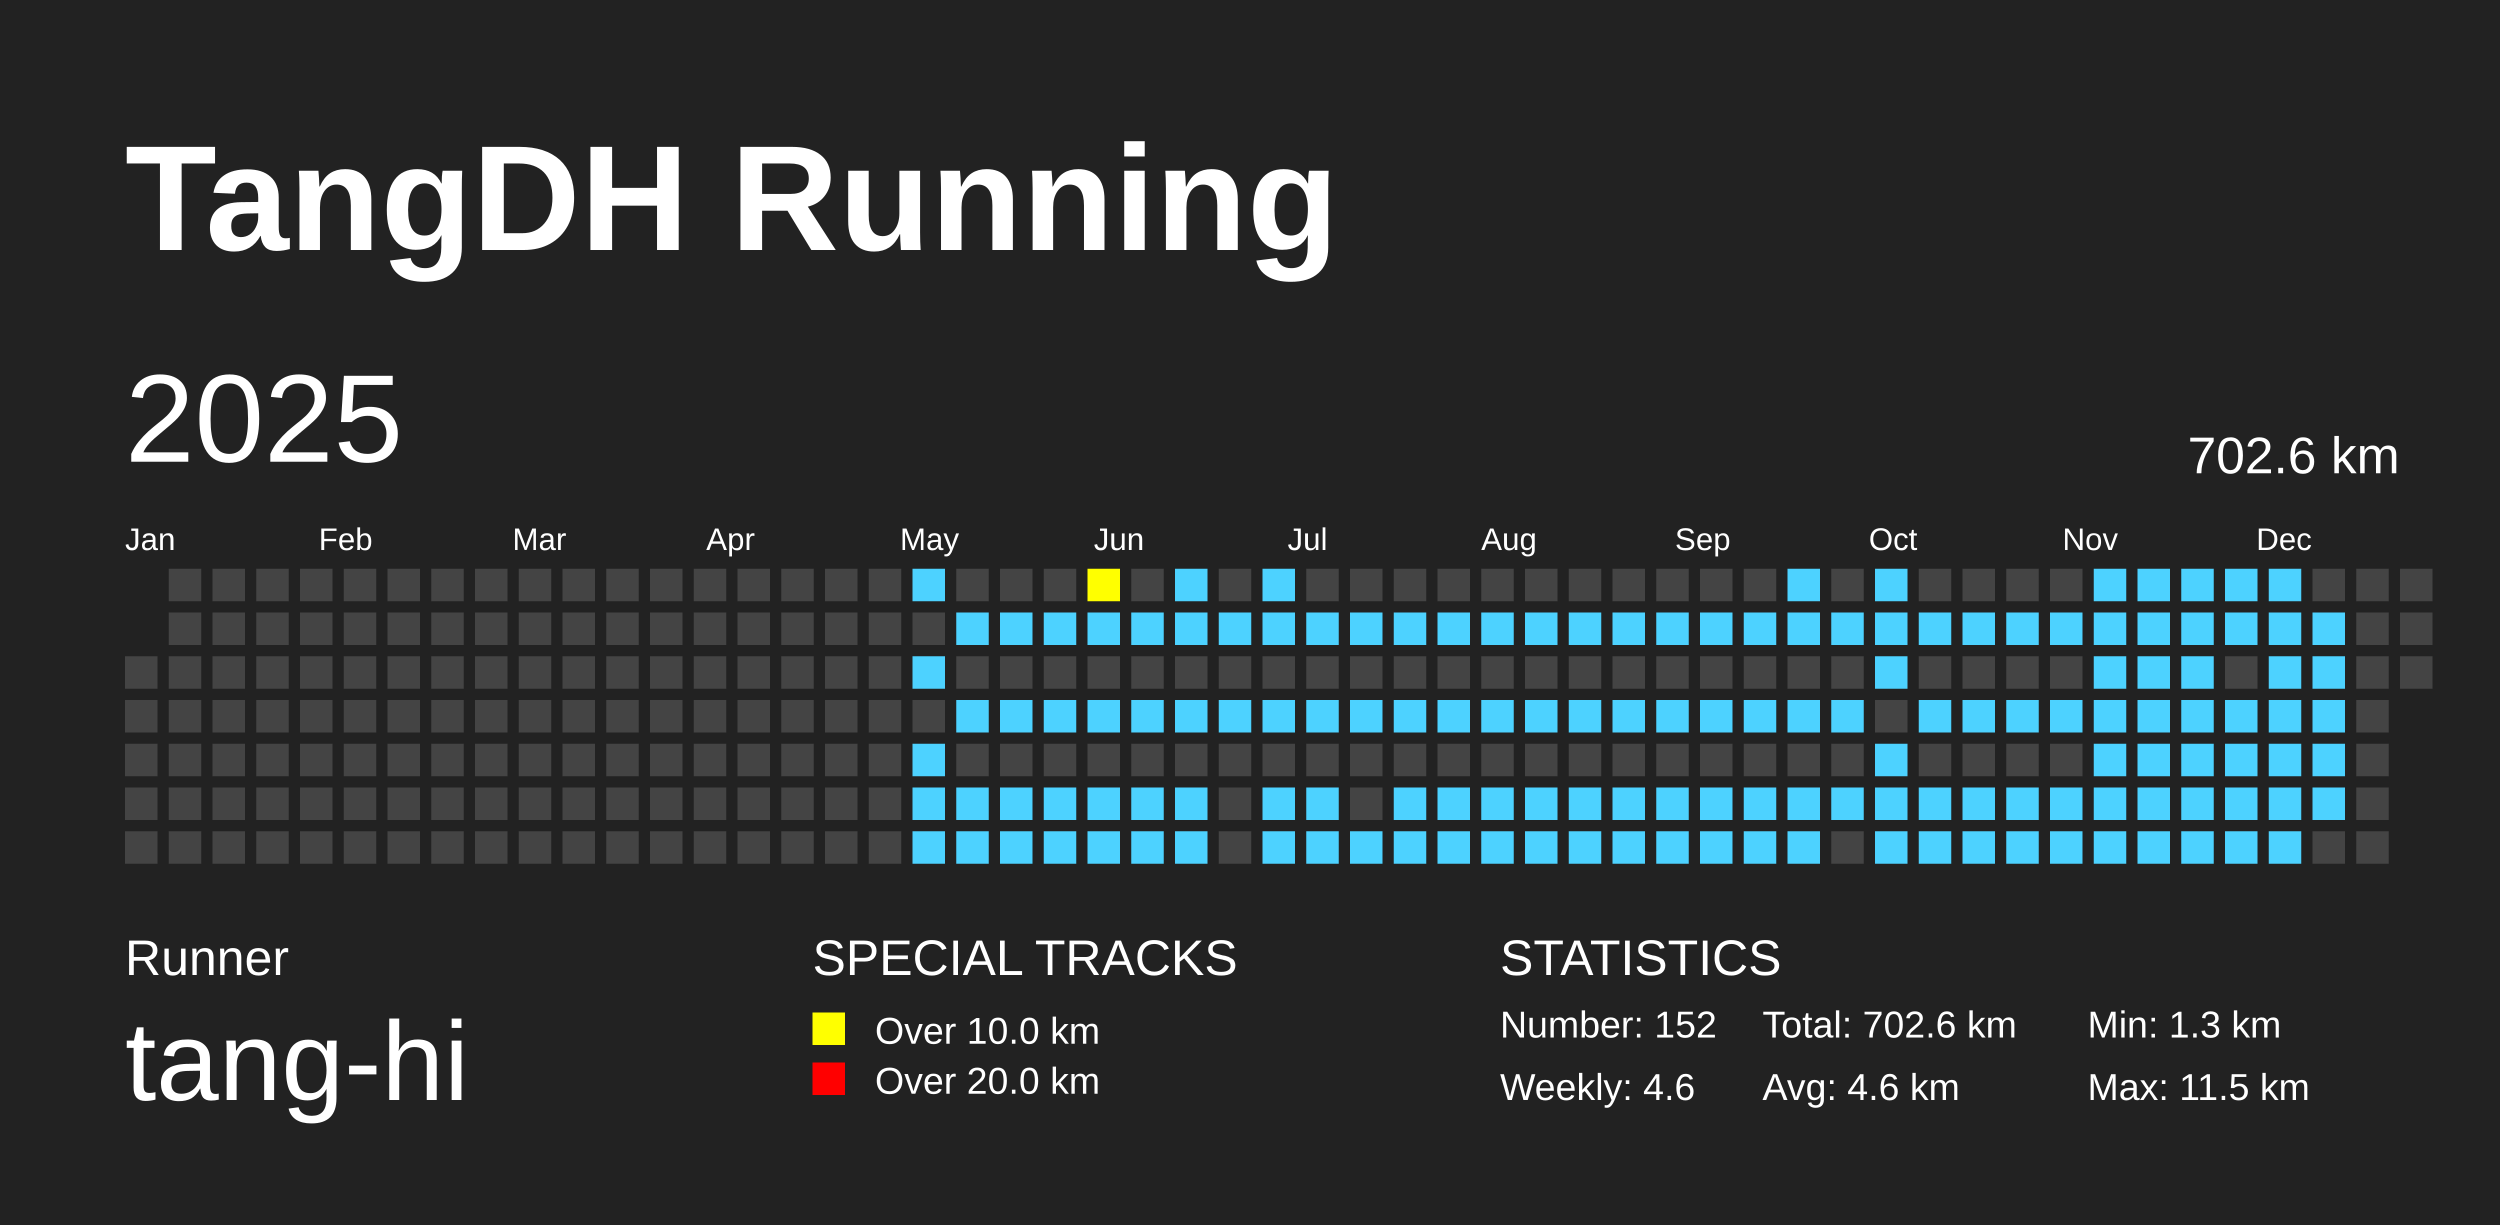
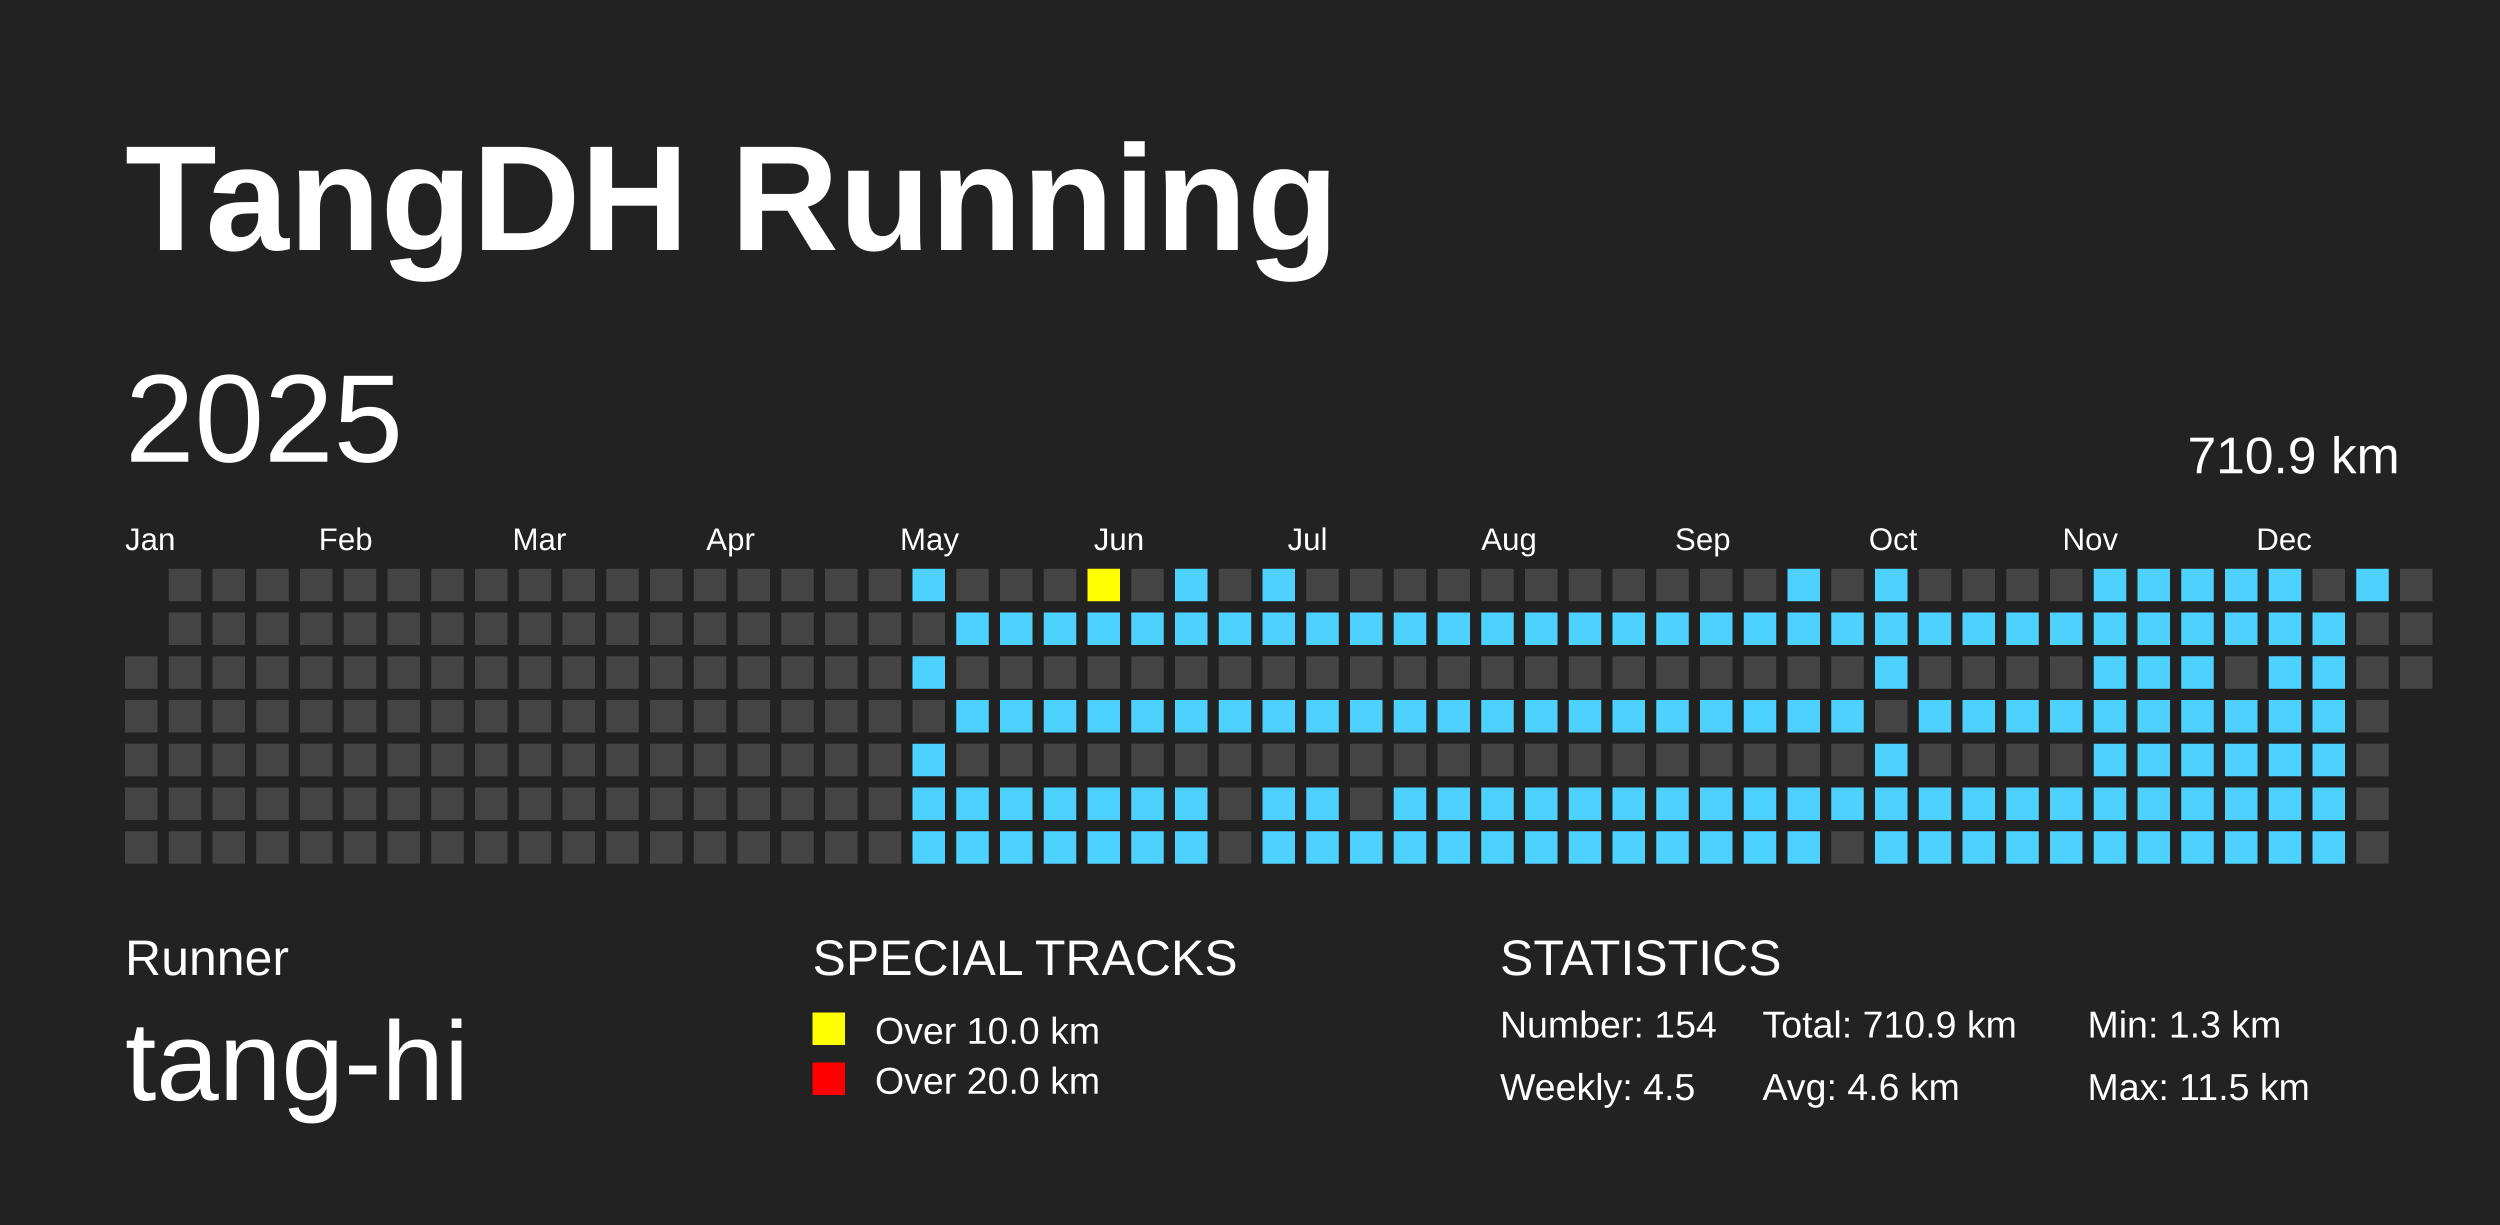
<svg xmlns="http://www.w3.org/2000/svg" baseProfile="full" height="98mm" version="1.1" viewBox="0,0,200,98" width="200mm">
  <defs />
  <rect fill="#222222" height="98" width="200" x="0" y="0" />
  <text fill="#FFFFFF" style="font-size:12px; font-family:Arial; font-weight:bold;" x="10" y="20">TangDH Running</text>
  <text fill="#FFFFFF" style="font-size:4px; font-family:Arial" x="10" y="78">Runner</text>
  <text fill="#FFFFFF" style="font-size:9px; font-family:Arial" x="10" y="88">tang-hi</text>
  <text fill="#FFFFFF" style="font-size:4px; font-family:Arial" x="65" y="78">SPECIAL TRACKS</text>
  <rect fill="yellow" height="2.6" width="2.6" x="65" y="81" />
  <text fill="#FFFFFF" style="font-size:3px; font-family:Arial" x="70" y="83.5">Over 10.0 km</text>
  <rect fill="red" height="2.6" width="2.6" x="65" y="85" />
  <text fill="#FFFFFF" style="font-size:3px; font-family:Arial" x="70" y="87.5">Over 20.0 km</text>
  <text fill="#FFFFFF" style="font-size:4px; font-family:Arial" x="120" y="78">STATISTICS</text>
-   <text fill="#FFFFFF" style="font-size:3px; font-family:Arial" x="120" y="83">Number: 152</text>
-   <text fill="#FFFFFF" style="font-size:3px; font-family:Arial" x="120" y="88">Weekly: 4.6</text>
-   <text fill="#FFFFFF" style="font-size:3px; font-family:Arial" x="141" y="83">Total: 702.6 km</text>
+   <text fill="#FFFFFF" style="font-size:3px; font-family:Arial" x="120" y="83">Number: 154</text>
+   <text fill="#FFFFFF" style="font-size:3px; font-family:Arial" x="120" y="88">Weekly: 4.5</text>
+   <text fill="#FFFFFF" style="font-size:3px; font-family:Arial" x="141" y="83">Total: 710.9 km</text>
  <text fill="#FFFFFF" style="font-size:3px; font-family:Arial" x="141" y="88">Avg: 4.6 km</text>
  <text fill="#FFFFFF" style="font-size:3px; font-family:Arial" x="167" y="83">Min: 1.3 km</text>
  <text fill="#FFFFFF" style="font-size:3px; font-family:Arial" x="167" y="88">Max: 11.5 km</text>
  <text dominant-baseline="hanging" fill="#FFFFFF" style="font-size:10.0px; font-family:Arial;" x="10" y="30">2025</text>
-   <text dominant-baseline="hanging" fill="#FFFFFF" style="font-size:4.125px; font-family:Arial;" x="175" y="35">702.6 km</text>
+   <text dominant-baseline="hanging" fill="#FFFFFF" style="font-size:4.125px; font-family:Arial;" x="175" y="35">710.9 km</text>
  <text fill="#FFFFFF" style="font-size:2.5px; font-family:Arial" x="10.0" y="44">Jan</text>
  <text fill="#FFFFFF" style="font-size:2.5px; font-family:Arial" x="25.5" y="44">Feb</text>
  <text fill="#FFFFFF" style="font-size:2.5px; font-family:Arial" x="41.0" y="44">Mar</text>
  <text fill="#FFFFFF" style="font-size:2.5px; font-family:Arial" x="56.5" y="44">Apr</text>
  <text fill="#FFFFFF" style="font-size:2.5px; font-family:Arial" x="72.0" y="44">May</text>
  <text fill="#FFFFFF" style="font-size:2.5px; font-family:Arial" x="87.5" y="44">Jun</text>
  <text fill="#FFFFFF" style="font-size:2.5px; font-family:Arial" x="103.0" y="44">Jul</text>
  <text fill="#FFFFFF" style="font-size:2.5px; font-family:Arial" x="118.5" y="44">Aug</text>
  <text fill="#FFFFFF" style="font-size:2.5px; font-family:Arial" x="134.0" y="44">Sep</text>
  <text fill="#FFFFFF" style="font-size:2.5px; font-family:Arial" x="149.5" y="44">Oct</text>
  <text fill="#FFFFFF" style="font-size:2.5px; font-family:Arial" x="165.0" y="44">Nov</text>
  <text fill="#FFFFFF" style="font-size:2.5px; font-family:Arial" x="180.5" y="44">Dec</text>
  <rect fill="#444444" height="2.6" width="2.6" x="10.0" y="52.5" />
  <rect fill="#444444" height="2.6" width="2.6" x="10.0" y="56.0" />
  <rect fill="#444444" height="2.6" width="2.6" x="10.0" y="59.5" />
  <rect fill="#444444" height="2.6" width="2.6" x="10.0" y="63.0" />
  <rect fill="#444444" height="2.6" width="2.6" x="10.0" y="66.5" />
  <rect fill="#444444" height="2.6" width="2.6" x="13.5" y="45.5" />
  <rect fill="#444444" height="2.6" width="2.6" x="13.5" y="49.0" />
  <rect fill="#444444" height="2.6" width="2.6" x="13.5" y="52.5" />
  <rect fill="#444444" height="2.6" width="2.6" x="13.5" y="56.0" />
  <rect fill="#444444" height="2.6" width="2.6" x="13.5" y="59.5" />
  <rect fill="#444444" height="2.6" width="2.6" x="13.5" y="63.0" />
  <rect fill="#444444" height="2.6" width="2.6" x="13.5" y="66.5" />
  <rect fill="#444444" height="2.6" width="2.6" x="17.0" y="45.5" />
  <rect fill="#444444" height="2.6" width="2.6" x="17.0" y="49.0" />
  <rect fill="#444444" height="2.6" width="2.6" x="17.0" y="52.5" />
  <rect fill="#444444" height="2.6" width="2.6" x="17.0" y="56.0" />
  <rect fill="#444444" height="2.6" width="2.6" x="17.0" y="59.5" />
  <rect fill="#444444" height="2.6" width="2.6" x="17.0" y="63.0" />
  <rect fill="#444444" height="2.6" width="2.6" x="17.0" y="66.5" />
  <rect fill="#444444" height="2.6" width="2.6" x="20.5" y="45.5" />
  <rect fill="#444444" height="2.6" width="2.6" x="20.5" y="49.0" />
  <rect fill="#444444" height="2.6" width="2.6" x="20.5" y="52.5" />
  <rect fill="#444444" height="2.6" width="2.6" x="20.5" y="56.0" />
  <rect fill="#444444" height="2.6" width="2.6" x="20.5" y="59.5" />
  <rect fill="#444444" height="2.6" width="2.6" x="20.5" y="63.0" />
  <rect fill="#444444" height="2.6" width="2.6" x="20.5" y="66.5" />
  <rect fill="#444444" height="2.6" width="2.6" x="24.0" y="45.5" />
  <rect fill="#444444" height="2.6" width="2.6" x="24.0" y="49.0" />
  <rect fill="#444444" height="2.6" width="2.6" x="24.0" y="52.5" />
  <rect fill="#444444" height="2.6" width="2.6" x="24.0" y="56.0" />
  <rect fill="#444444" height="2.6" width="2.6" x="24.0" y="59.5" />
  <rect fill="#444444" height="2.6" width="2.6" x="24.0" y="63.0" />
  <rect fill="#444444" height="2.6" width="2.6" x="24.0" y="66.5" />
  <rect fill="#444444" height="2.6" width="2.6" x="27.5" y="45.5" />
  <rect fill="#444444" height="2.6" width="2.6" x="27.5" y="49.0" />
  <rect fill="#444444" height="2.6" width="2.6" x="27.5" y="52.5" />
  <rect fill="#444444" height="2.6" width="2.6" x="27.5" y="56.0" />
  <rect fill="#444444" height="2.6" width="2.6" x="27.5" y="59.5" />
  <rect fill="#444444" height="2.6" width="2.6" x="27.5" y="63.0" />
  <rect fill="#444444" height="2.6" width="2.6" x="27.5" y="66.5" />
  <rect fill="#444444" height="2.6" width="2.6" x="31.0" y="45.5" />
  <rect fill="#444444" height="2.6" width="2.6" x="31.0" y="49.0" />
  <rect fill="#444444" height="2.6" width="2.6" x="31.0" y="52.5" />
  <rect fill="#444444" height="2.6" width="2.6" x="31.0" y="56.0" />
  <rect fill="#444444" height="2.6" width="2.6" x="31.0" y="59.5" />
  <rect fill="#444444" height="2.6" width="2.6" x="31.0" y="63.0" />
  <rect fill="#444444" height="2.6" width="2.6" x="31.0" y="66.5" />
  <rect fill="#444444" height="2.6" width="2.6" x="34.5" y="45.5" />
  <rect fill="#444444" height="2.6" width="2.6" x="34.5" y="49.0" />
  <rect fill="#444444" height="2.6" width="2.6" x="34.5" y="52.5" />
  <rect fill="#444444" height="2.6" width="2.6" x="34.5" y="56.0" />
  <rect fill="#444444" height="2.6" width="2.6" x="34.5" y="59.5" />
  <rect fill="#444444" height="2.6" width="2.6" x="34.5" y="63.0" />
  <rect fill="#444444" height="2.6" width="2.6" x="34.5" y="66.5" />
  <rect fill="#444444" height="2.6" width="2.6" x="38.0" y="45.5" />
  <rect fill="#444444" height="2.6" width="2.6" x="38.0" y="49.0" />
  <rect fill="#444444" height="2.6" width="2.6" x="38.0" y="52.5" />
  <rect fill="#444444" height="2.6" width="2.6" x="38.0" y="56.0" />
  <rect fill="#444444" height="2.6" width="2.6" x="38.0" y="59.5" />
  <rect fill="#444444" height="2.6" width="2.6" x="38.0" y="63.0" />
  <rect fill="#444444" height="2.6" width="2.6" x="38.0" y="66.5" />
  <rect fill="#444444" height="2.6" width="2.6" x="41.5" y="45.5" />
  <rect fill="#444444" height="2.6" width="2.6" x="41.5" y="49.0" />
  <rect fill="#444444" height="2.6" width="2.6" x="41.5" y="52.5" />
  <rect fill="#444444" height="2.6" width="2.6" x="41.5" y="56.0" />
  <rect fill="#444444" height="2.6" width="2.6" x="41.5" y="59.5" />
  <rect fill="#444444" height="2.6" width="2.6" x="41.5" y="63.0" />
  <rect fill="#444444" height="2.6" width="2.6" x="41.5" y="66.5" />
  <rect fill="#444444" height="2.6" width="2.6" x="45.0" y="45.5" />
  <rect fill="#444444" height="2.6" width="2.6" x="45.0" y="49.0" />
  <rect fill="#444444" height="2.6" width="2.6" x="45.0" y="52.5" />
  <rect fill="#444444" height="2.6" width="2.6" x="45.0" y="56.0" />
  <rect fill="#444444" height="2.6" width="2.6" x="45.0" y="59.5" />
  <rect fill="#444444" height="2.6" width="2.6" x="45.0" y="63.0" />
  <rect fill="#444444" height="2.6" width="2.6" x="45.0" y="66.5" />
  <rect fill="#444444" height="2.6" width="2.6" x="48.5" y="45.5" />
  <rect fill="#444444" height="2.6" width="2.6" x="48.5" y="49.0" />
  <rect fill="#444444" height="2.6" width="2.6" x="48.5" y="52.5" />
  <rect fill="#444444" height="2.6" width="2.6" x="48.5" y="56.0" />
  <rect fill="#444444" height="2.6" width="2.6" x="48.5" y="59.5" />
  <rect fill="#444444" height="2.6" width="2.6" x="48.5" y="63.0" />
  <rect fill="#444444" height="2.6" width="2.6" x="48.5" y="66.5" />
  <rect fill="#444444" height="2.6" width="2.6" x="52.0" y="45.5" />
  <rect fill="#444444" height="2.6" width="2.6" x="52.0" y="49.0" />
  <rect fill="#444444" height="2.6" width="2.6" x="52.0" y="52.5" />
  <rect fill="#444444" height="2.6" width="2.6" x="52.0" y="56.0" />
  <rect fill="#444444" height="2.6" width="2.6" x="52.0" y="59.5" />
  <rect fill="#444444" height="2.6" width="2.6" x="52.0" y="63.0" />
  <rect fill="#444444" height="2.6" width="2.6" x="52.0" y="66.5" />
  <rect fill="#444444" height="2.6" width="2.6" x="55.5" y="45.5" />
  <rect fill="#444444" height="2.6" width="2.6" x="55.5" y="49.0" />
  <rect fill="#444444" height="2.6" width="2.6" x="55.5" y="52.5" />
  <rect fill="#444444" height="2.6" width="2.6" x="55.5" y="56.0" />
  <rect fill="#444444" height="2.6" width="2.6" x="55.5" y="59.5" />
  <rect fill="#444444" height="2.6" width="2.6" x="55.5" y="63.0" />
  <rect fill="#444444" height="2.6" width="2.6" x="55.5" y="66.5" />
  <rect fill="#444444" height="2.6" width="2.6" x="59.0" y="45.5" />
  <rect fill="#444444" height="2.6" width="2.6" x="59.0" y="49.0" />
  <rect fill="#444444" height="2.6" width="2.6" x="59.0" y="52.5" />
  <rect fill="#444444" height="2.6" width="2.6" x="59.0" y="56.0" />
  <rect fill="#444444" height="2.6" width="2.6" x="59.0" y="59.5" />
  <rect fill="#444444" height="2.6" width="2.6" x="59.0" y="63.0" />
  <rect fill="#444444" height="2.6" width="2.6" x="59.0" y="66.5" />
  <rect fill="#444444" height="2.6" width="2.6" x="62.5" y="45.5" />
  <rect fill="#444444" height="2.6" width="2.6" x="62.5" y="49.0" />
  <rect fill="#444444" height="2.6" width="2.6" x="62.5" y="52.5" />
  <rect fill="#444444" height="2.6" width="2.6" x="62.5" y="56.0" />
  <rect fill="#444444" height="2.6" width="2.6" x="62.5" y="59.5" />
  <rect fill="#444444" height="2.6" width="2.6" x="62.5" y="63.0" />
  <rect fill="#444444" height="2.6" width="2.6" x="62.5" y="66.5" />
  <rect fill="#444444" height="2.6" width="2.6" x="66.0" y="45.5" />
  <rect fill="#444444" height="2.6" width="2.6" x="66.0" y="49.0" />
  <rect fill="#444444" height="2.6" width="2.6" x="66.0" y="52.5" />
  <rect fill="#444444" height="2.6" width="2.6" x="66.0" y="56.0" />
  <rect fill="#444444" height="2.6" width="2.6" x="66.0" y="59.5" />
  <rect fill="#444444" height="2.6" width="2.6" x="66.0" y="63.0" />
  <rect fill="#444444" height="2.6" width="2.6" x="66.0" y="66.5" />
  <rect fill="#444444" height="2.6" width="2.6" x="69.5" y="45.5" />
  <rect fill="#444444" height="2.6" width="2.6" x="69.5" y="49.0" />
  <rect fill="#444444" height="2.6" width="2.6" x="69.5" y="52.5" />
  <rect fill="#444444" height="2.6" width="2.6" x="69.5" y="56.0" />
  <rect fill="#444444" height="2.6" width="2.6" x="69.5" y="59.5" />
  <rect fill="#444444" height="2.6" width="2.6" x="69.5" y="63.0" />
  <rect fill="#444444" height="2.6" width="2.6" x="69.5" y="66.5" />
  <rect fill="#4DD2FF" height="2.6" width="2.6" x="73.0" y="45.5" />
  <rect fill="#444444" height="2.6" width="2.6" x="73.0" y="49.0" />
  <rect fill="#4DD2FF" height="2.6" width="2.6" x="73.0" y="52.5" />
  <rect fill="#444444" height="2.6" width="2.6" x="73.0" y="56.0" />
  <rect fill="#4DD2FF" height="2.6" width="2.6" x="73.0" y="59.5" />
  <rect fill="#4DD2FF" height="2.6" width="2.6" x="73.0" y="63.0" />
  <rect fill="#4DD2FF" height="2.6" width="2.6" x="73.0" y="66.5" />
  <rect fill="#444444" height="2.6" width="2.6" x="76.5" y="45.5" />
  <rect fill="#4DD2FF" height="2.6" width="2.6" x="76.5" y="49.0" />
  <rect fill="#444444" height="2.6" width="2.6" x="76.5" y="52.5" />
  <rect fill="#4DD2FF" height="2.6" width="2.6" x="76.5" y="56.0" />
  <rect fill="#444444" height="2.6" width="2.6" x="76.5" y="59.5" />
  <rect fill="#4DD2FF" height="2.6" width="2.6" x="76.5" y="63.0" />
  <rect fill="#4DD2FF" height="2.6" width="2.6" x="76.5" y="66.5" />
  <rect fill="#444444" height="2.6" width="2.6" x="80.0" y="45.5" />
  <rect fill="#4DD2FF" height="2.6" width="2.6" x="80.0" y="49.0" />
  <rect fill="#444444" height="2.6" width="2.6" x="80.0" y="52.5" />
  <rect fill="#4DD2FF" height="2.6" width="2.6" x="80.0" y="56.0" />
  <rect fill="#444444" height="2.6" width="2.6" x="80.0" y="59.5" />
  <rect fill="#4DD2FF" height="2.6" width="2.6" x="80.0" y="63.0" />
  <rect fill="#4DD2FF" height="2.6" width="2.6" x="80.0" y="66.5" />
  <rect fill="#444444" height="2.6" width="2.6" x="83.5" y="45.5" />
  <rect fill="#4DD2FF" height="2.6" width="2.6" x="83.5" y="49.0" />
  <rect fill="#444444" height="2.6" width="2.6" x="83.5" y="52.5" />
  <rect fill="#4DD2FF" height="2.6" width="2.6" x="83.5" y="56.0" />
  <rect fill="#444444" height="2.6" width="2.6" x="83.5" y="59.5" />
  <rect fill="#4DD2FF" height="2.6" width="2.6" x="83.5" y="63.0" />
  <rect fill="#4DD2FF" height="2.6" width="2.6" x="83.5" y="66.5" />
  <rect fill="yellow" height="2.6" width="2.6" x="87.0" y="45.5" />
  <rect fill="#4DD2FF" height="2.6" width="2.6" x="87.0" y="49.0" />
  <rect fill="#444444" height="2.6" width="2.6" x="87.0" y="52.5" />
  <rect fill="#4DD2FF" height="2.6" width="2.6" x="87.0" y="56.0" />
  <rect fill="#444444" height="2.6" width="2.6" x="87.0" y="59.5" />
  <rect fill="#4DD2FF" height="2.6" width="2.6" x="87.0" y="63.0" />
  <rect fill="#4DD2FF" height="2.6" width="2.6" x="87.0" y="66.5" />
  <rect fill="#444444" height="2.6" width="2.6" x="90.5" y="45.5" />
  <rect fill="#4DD2FF" height="2.6" width="2.6" x="90.5" y="49.0" />
  <rect fill="#444444" height="2.6" width="2.6" x="90.5" y="52.5" />
  <rect fill="#4DD2FF" height="2.6" width="2.6" x="90.5" y="56.0" />
  <rect fill="#444444" height="2.6" width="2.6" x="90.5" y="59.5" />
  <rect fill="#4DD2FF" height="2.6" width="2.6" x="90.5" y="63.0" />
  <rect fill="#4DD2FF" height="2.6" width="2.6" x="90.5" y="66.5" />
  <rect fill="#4DD2FF" height="2.6" width="2.6" x="94.0" y="45.5" />
  <rect fill="#4DD2FF" height="2.6" width="2.6" x="94.0" y="49.0" />
  <rect fill="#444444" height="2.6" width="2.6" x="94.0" y="52.5" />
  <rect fill="#4DD2FF" height="2.6" width="2.6" x="94.0" y="56.0" />
  <rect fill="#444444" height="2.6" width="2.6" x="94.0" y="59.5" />
  <rect fill="#4DD2FF" height="2.6" width="2.6" x="94.0" y="63.0" />
  <rect fill="#4DD2FF" height="2.6" width="2.6" x="94.0" y="66.5" />
  <rect fill="#444444" height="2.6" width="2.6" x="97.5" y="45.5" />
  <rect fill="#4DD2FF" height="2.6" width="2.6" x="97.5" y="49.0" />
  <rect fill="#444444" height="2.6" width="2.6" x="97.5" y="52.5" />
  <rect fill="#4DD2FF" height="2.6" width="2.6" x="97.5" y="56.0" />
  <rect fill="#444444" height="2.6" width="2.6" x="97.5" y="59.5" />
  <rect fill="#444444" height="2.6" width="2.6" x="97.5" y="63.0" />
  <rect fill="#444444" height="2.6" width="2.6" x="97.5" y="66.5" />
  <rect fill="#4DD2FF" height="2.6" width="2.6" x="101.0" y="45.5" />
  <rect fill="#4DD2FF" height="2.6" width="2.6" x="101.0" y="49.0" />
  <rect fill="#444444" height="2.6" width="2.6" x="101.0" y="52.5" />
  <rect fill="#4DD2FF" height="2.6" width="2.6" x="101.0" y="56.0" />
  <rect fill="#444444" height="2.6" width="2.6" x="101.0" y="59.5" />
  <rect fill="#4DD2FF" height="2.6" width="2.6" x="101.0" y="63.0" />
  <rect fill="#4DD2FF" height="2.6" width="2.6" x="101.0" y="66.5" />
  <rect fill="#444444" height="2.6" width="2.6" x="104.5" y="45.5" />
  <rect fill="#4DD2FF" height="2.6" width="2.6" x="104.5" y="49.0" />
  <rect fill="#444444" height="2.6" width="2.6" x="104.5" y="52.5" />
  <rect fill="#4DD2FF" height="2.6" width="2.6" x="104.5" y="56.0" />
  <rect fill="#444444" height="2.6" width="2.6" x="104.5" y="59.5" />
  <rect fill="#4DD2FF" height="2.6" width="2.6" x="104.5" y="63.0" />
  <rect fill="#4DD2FF" height="2.6" width="2.6" x="104.5" y="66.5" />
  <rect fill="#444444" height="2.6" width="2.6" x="108.0" y="45.5" />
  <rect fill="#4DD2FF" height="2.6" width="2.6" x="108.0" y="49.0" />
  <rect fill="#444444" height="2.6" width="2.6" x="108.0" y="52.5" />
  <rect fill="#4DD2FF" height="2.6" width="2.6" x="108.0" y="56.0" />
  <rect fill="#444444" height="2.6" width="2.6" x="108.0" y="59.5" />
  <rect fill="#444444" height="2.6" width="2.6" x="108.0" y="63.0" />
  <rect fill="#4DD2FF" height="2.6" width="2.6" x="108.0" y="66.5" />
  <rect fill="#444444" height="2.6" width="2.6" x="111.5" y="45.5" />
  <rect fill="#4DD2FF" height="2.6" width="2.6" x="111.5" y="49.0" />
  <rect fill="#444444" height="2.6" width="2.6" x="111.5" y="52.5" />
  <rect fill="#4DD2FF" height="2.6" width="2.6" x="111.5" y="56.0" />
  <rect fill="#444444" height="2.6" width="2.6" x="111.5" y="59.5" />
  <rect fill="#4DD2FF" height="2.6" width="2.6" x="111.5" y="63.0" />
  <rect fill="#4DD2FF" height="2.6" width="2.6" x="111.5" y="66.5" />
  <rect fill="#444444" height="2.6" width="2.6" x="115.0" y="45.5" />
  <rect fill="#4DD2FF" height="2.6" width="2.6" x="115.0" y="49.0" />
  <rect fill="#444444" height="2.6" width="2.6" x="115.0" y="52.5" />
  <rect fill="#4DD2FF" height="2.6" width="2.6" x="115.0" y="56.0" />
  <rect fill="#444444" height="2.6" width="2.6" x="115.0" y="59.5" />
  <rect fill="#4DD2FF" height="2.6" width="2.6" x="115.0" y="63.0" />
  <rect fill="#4DD2FF" height="2.6" width="2.6" x="115.0" y="66.5" />
  <rect fill="#444444" height="2.6" width="2.6" x="118.5" y="45.5" />
  <rect fill="#4DD2FF" height="2.6" width="2.6" x="118.5" y="49.0" />
  <rect fill="#444444" height="2.6" width="2.6" x="118.5" y="52.5" />
  <rect fill="#4DD2FF" height="2.6" width="2.6" x="118.5" y="56.0" />
  <rect fill="#444444" height="2.6" width="2.6" x="118.5" y="59.5" />
  <rect fill="#4DD2FF" height="2.6" width="2.6" x="118.5" y="63.0" />
  <rect fill="#4DD2FF" height="2.6" width="2.6" x="118.5" y="66.5" />
  <rect fill="#444444" height="2.6" width="2.6" x="122.0" y="45.5" />
  <rect fill="#4DD2FF" height="2.6" width="2.6" x="122.0" y="49.0" />
  <rect fill="#444444" height="2.6" width="2.6" x="122.0" y="52.5" />
  <rect fill="#4DD2FF" height="2.6" width="2.6" x="122.0" y="56.0" />
  <rect fill="#444444" height="2.6" width="2.6" x="122.0" y="59.5" />
  <rect fill="#4DD2FF" height="2.6" width="2.6" x="122.0" y="63.0" />
  <rect fill="#4DD2FF" height="2.6" width="2.6" x="122.0" y="66.5" />
  <rect fill="#444444" height="2.6" width="2.6" x="125.5" y="45.5" />
  <rect fill="#4DD2FF" height="2.6" width="2.6" x="125.5" y="49.0" />
  <rect fill="#444444" height="2.6" width="2.6" x="125.5" y="52.5" />
  <rect fill="#4DD2FF" height="2.6" width="2.6" x="125.5" y="56.0" />
  <rect fill="#444444" height="2.6" width="2.6" x="125.5" y="59.5" />
  <rect fill="#4DD2FF" height="2.6" width="2.6" x="125.5" y="63.0" />
  <rect fill="#4DD2FF" height="2.6" width="2.6" x="125.5" y="66.5" />
  <rect fill="#444444" height="2.6" width="2.6" x="129.0" y="45.5" />
  <rect fill="#4DD2FF" height="2.6" width="2.6" x="129.0" y="49.0" />
  <rect fill="#444444" height="2.6" width="2.6" x="129.0" y="52.5" />
  <rect fill="#4DD2FF" height="2.6" width="2.6" x="129.0" y="56.0" />
  <rect fill="#444444" height="2.6" width="2.6" x="129.0" y="59.5" />
  <rect fill="#4DD2FF" height="2.6" width="2.6" x="129.0" y="63.0" />
  <rect fill="#4DD2FF" height="2.6" width="2.6" x="129.0" y="66.5" />
  <rect fill="#444444" height="2.6" width="2.6" x="132.5" y="45.5" />
  <rect fill="#4DD2FF" height="2.6" width="2.6" x="132.5" y="49.0" />
  <rect fill="#444444" height="2.6" width="2.6" x="132.5" y="52.5" />
  <rect fill="#4DD2FF" height="2.6" width="2.6" x="132.5" y="56.0" />
  <rect fill="#444444" height="2.6" width="2.6" x="132.5" y="59.5" />
  <rect fill="#4DD2FF" height="2.6" width="2.6" x="132.5" y="63.0" />
  <rect fill="#4DD2FF" height="2.6" width="2.6" x="132.5" y="66.5" />
  <rect fill="#444444" height="2.6" width="2.6" x="136.0" y="45.5" />
  <rect fill="#4DD2FF" height="2.6" width="2.6" x="136.0" y="49.0" />
  <rect fill="#444444" height="2.6" width="2.6" x="136.0" y="52.5" />
  <rect fill="#4DD2FF" height="2.6" width="2.6" x="136.0" y="56.0" />
  <rect fill="#444444" height="2.6" width="2.6" x="136.0" y="59.5" />
  <rect fill="#4DD2FF" height="2.6" width="2.6" x="136.0" y="63.0" />
  <rect fill="#4DD2FF" height="2.6" width="2.6" x="136.0" y="66.5" />
  <rect fill="#444444" height="2.6" width="2.6" x="139.5" y="45.5" />
  <rect fill="#4DD2FF" height="2.6" width="2.6" x="139.5" y="49.0" />
  <rect fill="#444444" height="2.6" width="2.6" x="139.5" y="52.5" />
  <rect fill="#4DD2FF" height="2.6" width="2.6" x="139.5" y="56.0" />
  <rect fill="#444444" height="2.6" width="2.6" x="139.5" y="59.5" />
  <rect fill="#4DD2FF" height="2.6" width="2.6" x="139.5" y="63.0" />
  <rect fill="#4DD2FF" height="2.6" width="2.6" x="139.5" y="66.5" />
  <rect fill="#4DD2FF" height="2.6" width="2.6" x="143.0" y="45.5" />
  <rect fill="#4DD2FF" height="2.6" width="2.6" x="143.0" y="49.0" />
  <rect fill="#444444" height="2.6" width="2.6" x="143.0" y="52.5" />
  <rect fill="#4DD2FF" height="2.6" width="2.6" x="143.0" y="56.0" />
  <rect fill="#444444" height="2.6" width="2.6" x="143.0" y="59.5" />
  <rect fill="#4DD2FF" height="2.6" width="2.6" x="143.0" y="63.0" />
  <rect fill="#4DD2FF" height="2.6" width="2.6" x="143.0" y="66.5" />
  <rect fill="#444444" height="2.6" width="2.6" x="146.5" y="45.5" />
  <rect fill="#4DD2FF" height="2.6" width="2.6" x="146.5" y="49.0" />
  <rect fill="#444444" height="2.6" width="2.6" x="146.5" y="52.5" />
  <rect fill="#4DD2FF" height="2.6" width="2.6" x="146.5" y="56.0" />
  <rect fill="#444444" height="2.6" width="2.6" x="146.5" y="59.5" />
  <rect fill="#4DD2FF" height="2.6" width="2.6" x="146.5" y="63.0" />
  <rect fill="#444444" height="2.6" width="2.6" x="146.5" y="66.5" />
  <rect fill="#4DD2FF" height="2.6" width="2.6" x="150.0" y="45.5" />
  <rect fill="#4DD2FF" height="2.6" width="2.6" x="150.0" y="49.0" />
  <rect fill="#4DD2FF" height="2.6" width="2.6" x="150.0" y="52.5" />
  <rect fill="#444444" height="2.6" width="2.6" x="150.0" y="56.0" />
  <rect fill="#4DD2FF" height="2.6" width="2.6" x="150.0" y="59.5" />
  <rect fill="#4DD2FF" height="2.6" width="2.6" x="150.0" y="63.0" />
  <rect fill="#4DD2FF" height="2.6" width="2.6" x="150.0" y="66.5" />
  <rect fill="#444444" height="2.6" width="2.6" x="153.5" y="45.5" />
  <rect fill="#4DD2FF" height="2.6" width="2.6" x="153.5" y="49.0" />
  <rect fill="#444444" height="2.6" width="2.6" x="153.5" y="52.5" />
  <rect fill="#4DD2FF" height="2.6" width="2.6" x="153.5" y="56.0" />
  <rect fill="#444444" height="2.6" width="2.6" x="153.5" y="59.5" />
  <rect fill="#4DD2FF" height="2.6" width="2.6" x="153.5" y="63.0" />
  <rect fill="#4DD2FF" height="2.6" width="2.6" x="153.5" y="66.5" />
  <rect fill="#444444" height="2.6" width="2.6" x="157.0" y="45.5" />
  <rect fill="#4DD2FF" height="2.6" width="2.6" x="157.0" y="49.0" />
  <rect fill="#444444" height="2.6" width="2.6" x="157.0" y="52.5" />
  <rect fill="#4DD2FF" height="2.6" width="2.6" x="157.0" y="56.0" />
  <rect fill="#444444" height="2.6" width="2.6" x="157.0" y="59.5" />
  <rect fill="#4DD2FF" height="2.6" width="2.6" x="157.0" y="63.0" />
  <rect fill="#4DD2FF" height="2.6" width="2.6" x="157.0" y="66.5" />
  <rect fill="#444444" height="2.6" width="2.6" x="160.5" y="45.5" />
  <rect fill="#4DD2FF" height="2.6" width="2.6" x="160.5" y="49.0" />
  <rect fill="#444444" height="2.6" width="2.6" x="160.5" y="52.5" />
  <rect fill="#4DD2FF" height="2.6" width="2.6" x="160.5" y="56.0" />
  <rect fill="#444444" height="2.6" width="2.6" x="160.5" y="59.5" />
  <rect fill="#4DD2FF" height="2.6" width="2.6" x="160.5" y="63.0" />
  <rect fill="#4DD2FF" height="2.6" width="2.6" x="160.5" y="66.5" />
  <rect fill="#444444" height="2.6" width="2.6" x="164.0" y="45.5" />
  <rect fill="#4DD2FF" height="2.6" width="2.6" x="164.0" y="49.0" />
  <rect fill="#444444" height="2.6" width="2.6" x="164.0" y="52.5" />
  <rect fill="#4DD2FF" height="2.6" width="2.6" x="164.0" y="56.0" />
  <rect fill="#444444" height="2.6" width="2.6" x="164.0" y="59.5" />
  <rect fill="#4DD2FF" height="2.6" width="2.6" x="164.0" y="63.0" />
  <rect fill="#4DD2FF" height="2.6" width="2.6" x="164.0" y="66.5" />
  <rect fill="#4DD2FF" height="2.6" width="2.6" x="167.5" y="45.5" />
  <rect fill="#4DD2FF" height="2.6" width="2.6" x="167.5" y="49.0" />
  <rect fill="#4DD2FF" height="2.6" width="2.6" x="167.5" y="52.5" />
  <rect fill="#4DD2FF" height="2.6" width="2.6" x="167.5" y="56.0" />
  <rect fill="#4DD2FF" height="2.6" width="2.6" x="167.5" y="59.5" />
  <rect fill="#4DD2FF" height="2.6" width="2.6" x="167.5" y="63.0" />
  <rect fill="#4DD2FF" height="2.6" width="2.6" x="167.5" y="66.5" />
  <rect fill="#4DD2FF" height="2.6" width="2.6" x="171.0" y="45.5" />
  <rect fill="#4DD2FF" height="2.6" width="2.6" x="171.0" y="49.0" />
  <rect fill="#4DD2FF" height="2.6" width="2.6" x="171.0" y="52.5" />
  <rect fill="#4DD2FF" height="2.6" width="2.6" x="171.0" y="56.0" />
  <rect fill="#4DD2FF" height="2.6" width="2.6" x="171.0" y="59.5" />
  <rect fill="#4DD2FF" height="2.6" width="2.6" x="171.0" y="63.0" />
  <rect fill="#4DD2FF" height="2.6" width="2.6" x="171.0" y="66.5" />
  <rect fill="#4DD2FF" height="2.6" width="2.6" x="174.5" y="45.5" />
  <rect fill="#4DD2FF" height="2.6" width="2.6" x="174.5" y="49.0" />
  <rect fill="#4DD2FF" height="2.6" width="2.6" x="174.5" y="52.5" />
  <rect fill="#4DD2FF" height="2.6" width="2.6" x="174.5" y="56.0" />
  <rect fill="#4DD2FF" height="2.6" width="2.6" x="174.5" y="59.5" />
  <rect fill="#4DD2FF" height="2.6" width="2.6" x="174.5" y="63.0" />
  <rect fill="#4DD2FF" height="2.6" width="2.6" x="174.5" y="66.5" />
  <rect fill="#4DD2FF" height="2.6" width="2.6" x="178.0" y="45.5" />
  <rect fill="#4DD2FF" height="2.6" width="2.6" x="178.0" y="49.0" />
  <rect fill="#444444" height="2.6" width="2.6" x="178.0" y="52.5" />
  <rect fill="#4DD2FF" height="2.6" width="2.6" x="178.0" y="56.0" />
  <rect fill="#4DD2FF" height="2.6" width="2.6" x="178.0" y="59.5" />
  <rect fill="#4DD2FF" height="2.6" width="2.6" x="178.0" y="63.0" />
  <rect fill="#4DD2FF" height="2.6" width="2.6" x="178.0" y="66.5" />
  <rect fill="#4DD2FF" height="2.6" width="2.6" x="181.5" y="45.5" />
  <rect fill="#4DD2FF" height="2.6" width="2.6" x="181.5" y="49.0" />
  <rect fill="#4DD2FF" height="2.6" width="2.6" x="181.5" y="52.5" />
  <rect fill="#4DD2FF" height="2.6" width="2.6" x="181.5" y="56.0" />
  <rect fill="#4DD2FF" height="2.6" width="2.6" x="181.5" y="59.5" />
  <rect fill="#4DD2FF" height="2.6" width="2.6" x="181.5" y="63.0" />
  <rect fill="#4DD2FF" height="2.6" width="2.6" x="181.5" y="66.5" />
  <rect fill="#444444" height="2.6" width="2.6" x="185.0" y="45.5" />
  <rect fill="#4DD2FF" height="2.6" width="2.6" x="185.0" y="49.0" />
  <rect fill="#4DD2FF" height="2.6" width="2.6" x="185.0" y="52.5" />
  <rect fill="#4DD2FF" height="2.6" width="2.6" x="185.0" y="56.0" />
  <rect fill="#4DD2FF" height="2.6" width="2.6" x="185.0" y="59.5" />
  <rect fill="#4DD2FF" height="2.6" width="2.6" x="185.0" y="63.0" />
-   <rect fill="#444444" height="2.6" width="2.6" x="185.0" y="66.5" />
-   <rect fill="#444444" height="2.6" width="2.6" x="188.5" y="45.5" />
+   <rect fill="#4DD2FF" height="2.6" width="2.6" x="185.0" y="66.5" />
+   <rect fill="#4DD2FF" height="2.6" width="2.6" x="188.5" y="45.5" />
  <rect fill="#444444" height="2.6" width="2.6" x="188.5" y="49.0" />
  <rect fill="#444444" height="2.6" width="2.6" x="188.5" y="52.5" />
  <rect fill="#444444" height="2.6" width="2.6" x="188.5" y="56.0" />
  <rect fill="#444444" height="2.6" width="2.6" x="188.5" y="59.5" />
  <rect fill="#444444" height="2.6" width="2.6" x="188.5" y="63.0" />
  <rect fill="#444444" height="2.6" width="2.6" x="188.5" y="66.5" />
  <rect fill="#444444" height="2.6" width="2.6" x="192.0" y="45.5" />
  <rect fill="#444444" height="2.6" width="2.6" x="192.0" y="49.0" />
  <rect fill="#444444" height="2.6" width="2.6" x="192.0" y="52.5" />
</svg>
